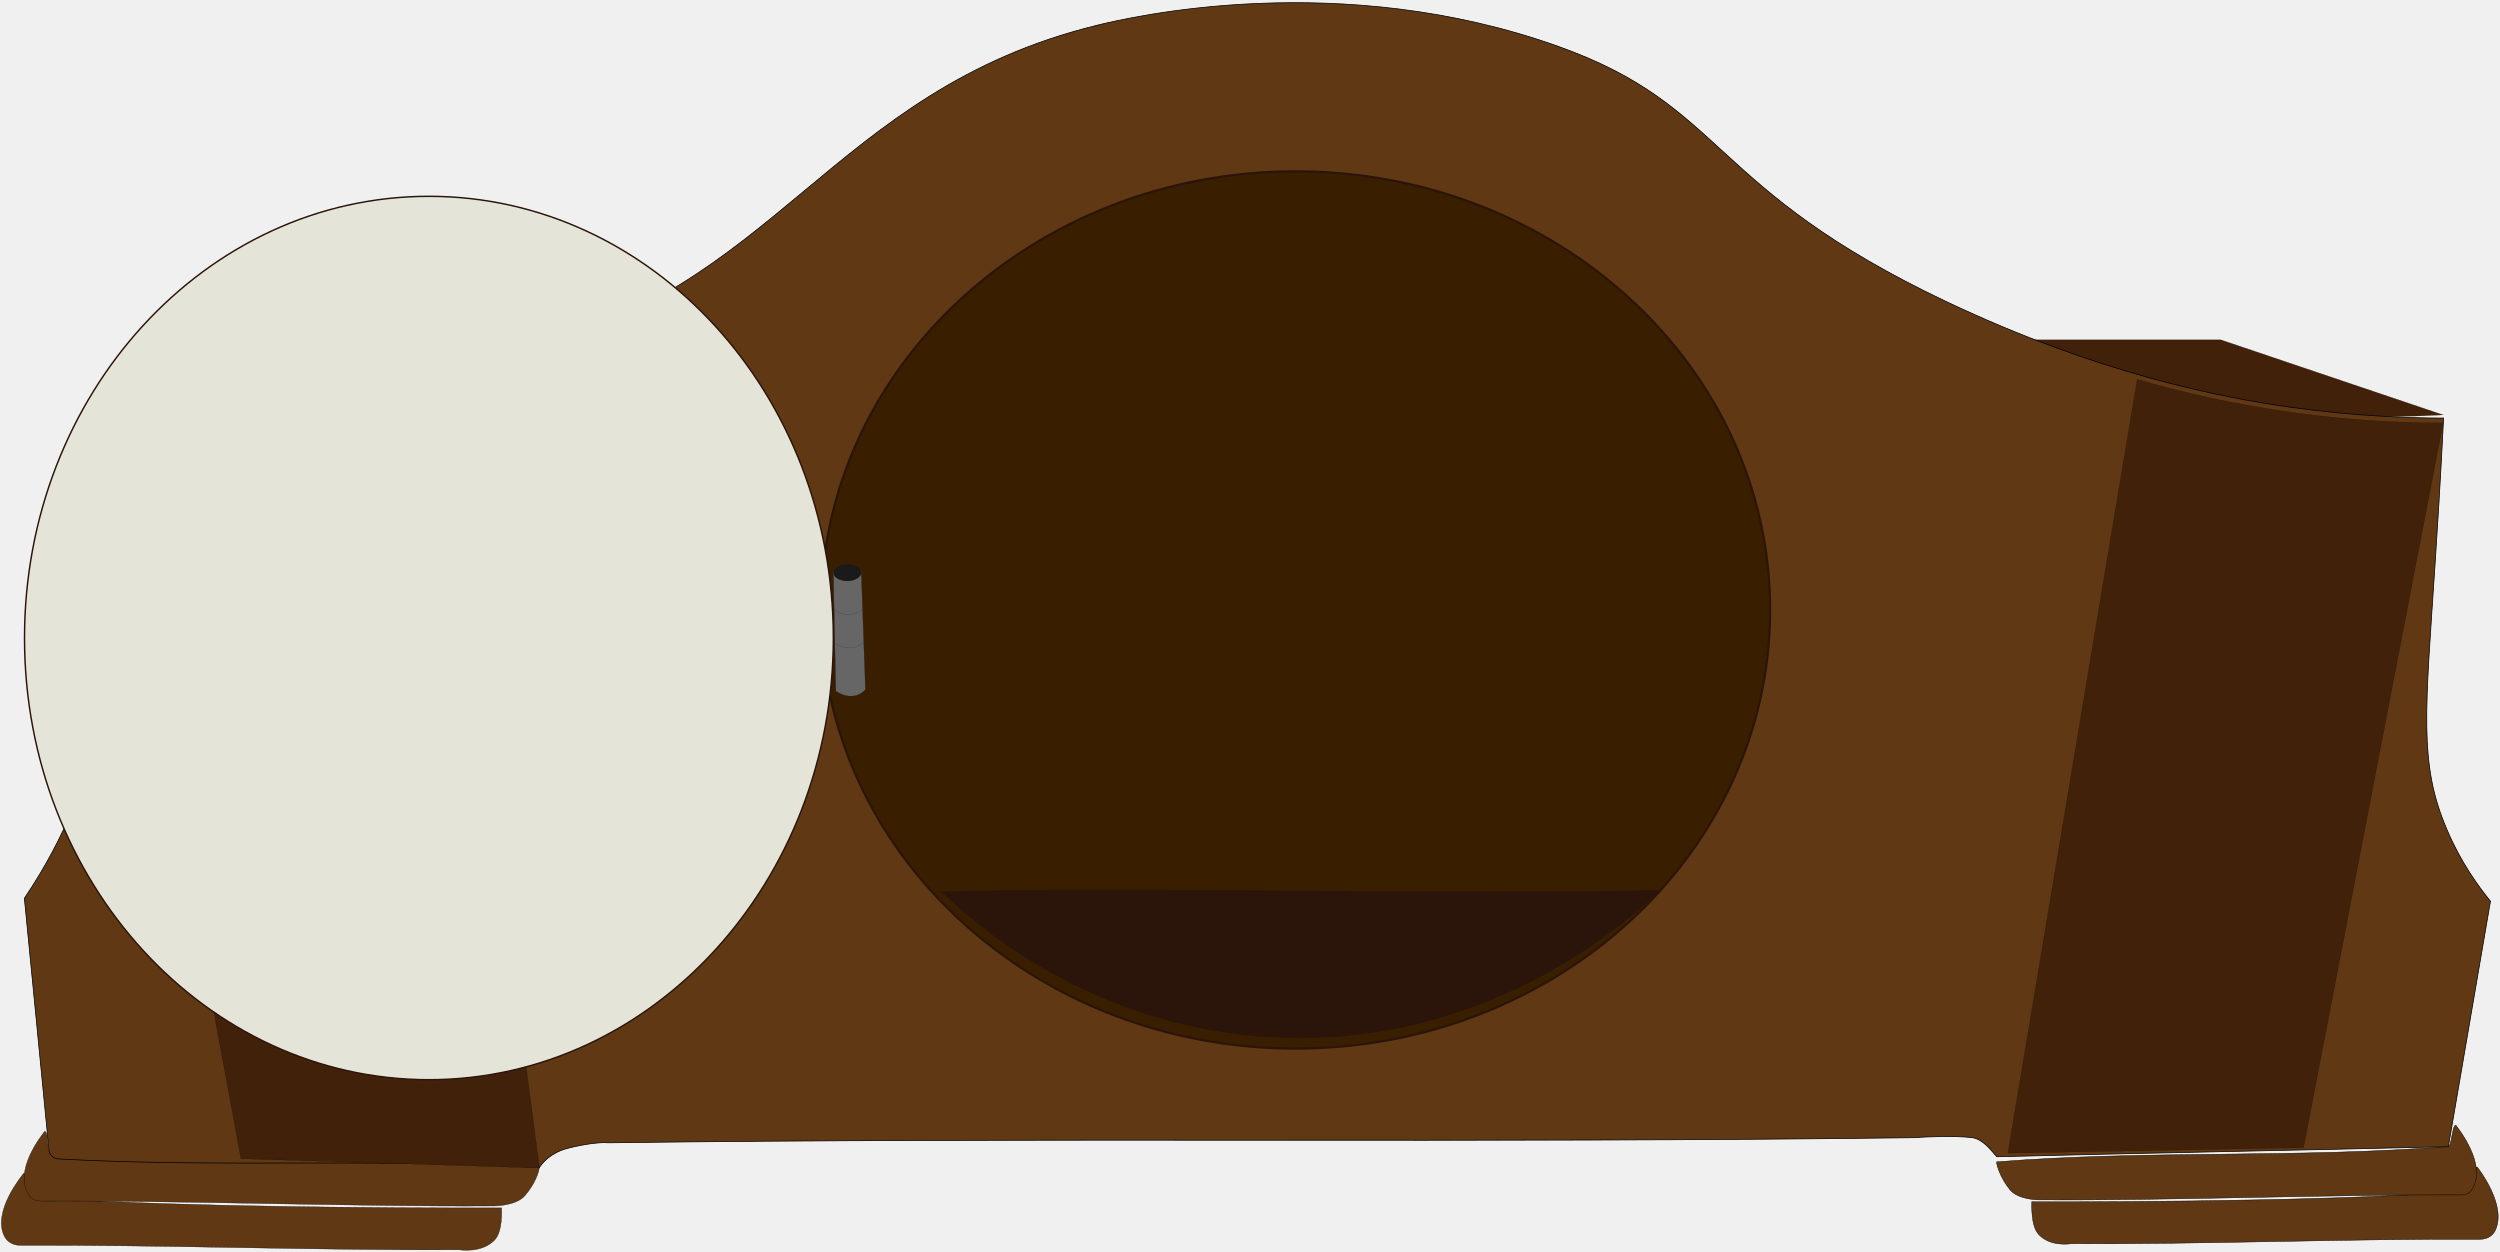
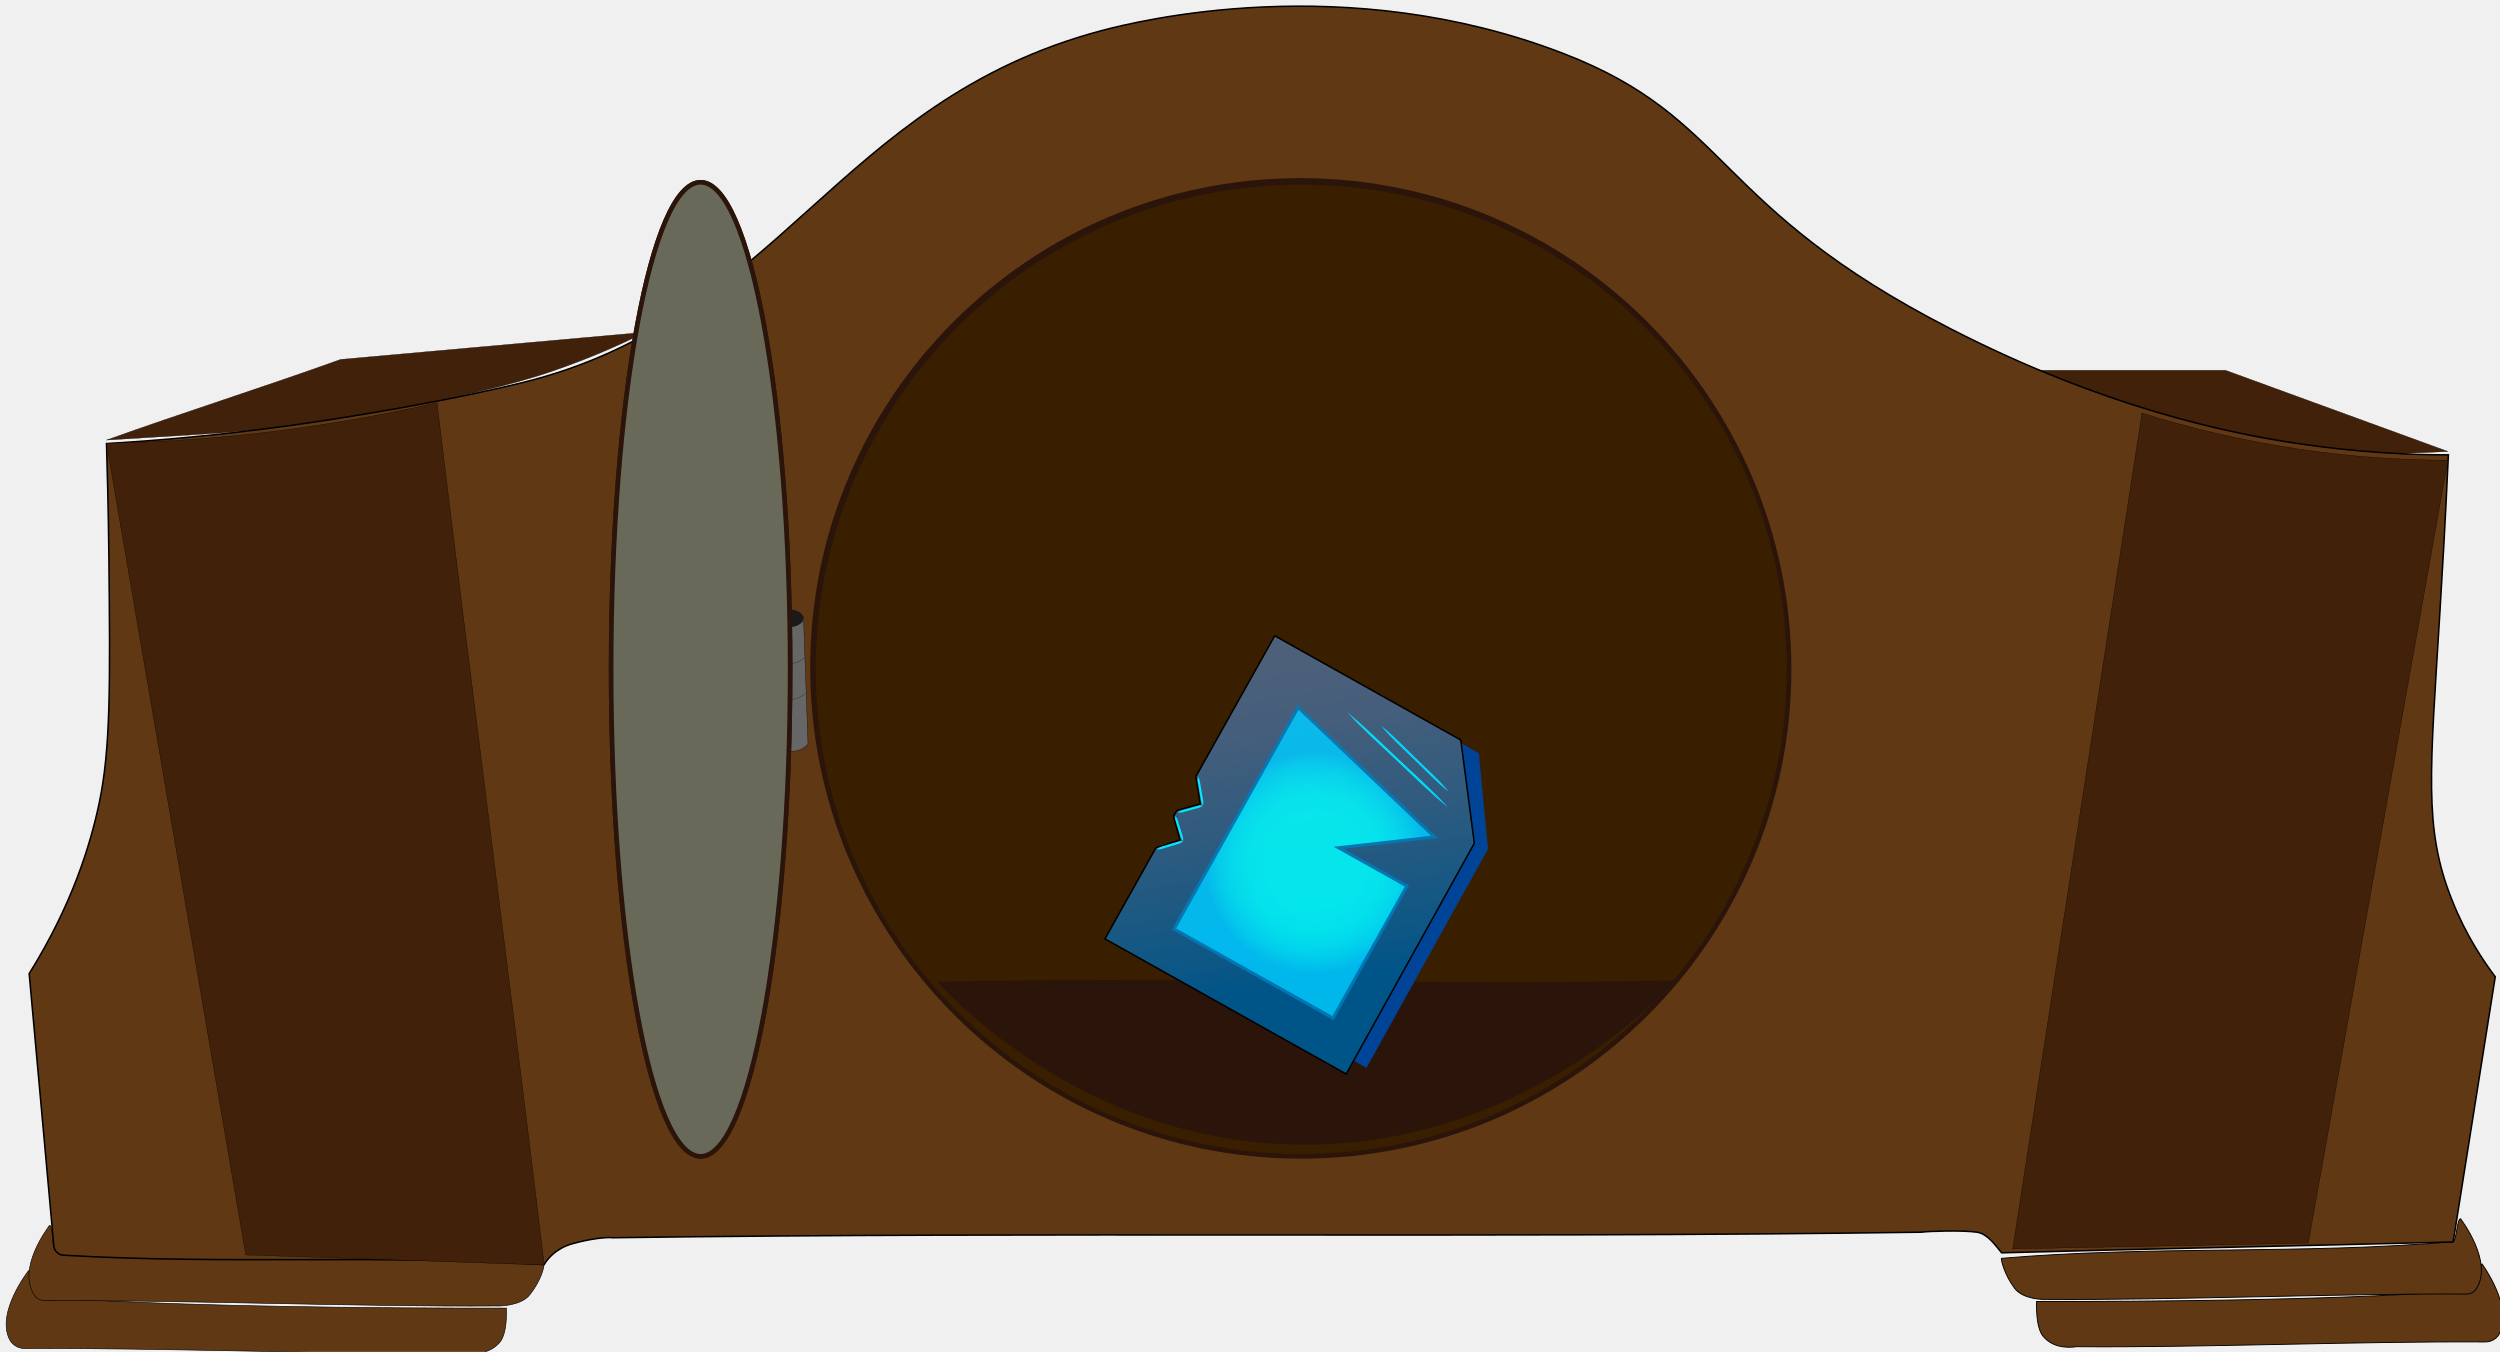
- <svg xmlns="http://www.w3.org/2000/svg" width="847" height="424" viewBox="0 0 847 424" fill="none">
-   <path d="M34.454 136.993C60.923 128.203 87.392 120.491 113.771 111.701L216.954 103.16C208.071 107.306 197.753 111.452 186.089 115.184C181.692 116.594 170.297 120.159 146.251 124.72C140.15 125.881 120.052 129.696 90.442 133.179C75.638 134.92 56.706 135.667 34.365 136.993H34.454Z" fill="#42210B" stroke="black" stroke-width="0.05" stroke-miterlimit="10" />
-   <path d="M827.709 140.559L752.34 115.101H688.815C704.607 122.399 725.872 130.525 751.892 135.915C782.129 142.218 808.418 141.554 827.799 140.559H827.709Z" fill="#42210B" stroke="black" stroke-width="0.05" stroke-miterlimit="10" />
-   <path d="M169.938 409.239C169.938 410.151 170.387 417.283 167.516 420.185C163.209 424.58 156.211 423.502 155.313 423.419C111.797 423.751 51.233 421.678 6.819 421.927C4.576 421.927 2.512 420.848 1.525 418.941C-2.871 410.483 7.806 397.795 8.075 397.463C9.421 397.546 10.588 405.59 11.933 405.673C66.665 409.653 169.938 409.239 169.938 409.239Z" fill="#603813" stroke="black" stroke-width="0.1" stroke-miterlimit="10" />
-   <path d="M182.679 395.722C182.679 396.634 181.513 400.863 177.834 405.093C174.873 408.576 167.426 408.659 166.529 408.576C122.833 408.907 58.231 406.668 13.818 406.917C12.382 406.917 10.946 406.42 10.139 405.341C3.768 396.883 14.894 383.698 15.164 383.283C16.509 383.366 15.792 390.415 17.137 390.498C71.869 394.561 127.947 391.659 182.679 395.722Z" fill="#603813" stroke="black" stroke-width="0.1" stroke-miterlimit="10" />
-   <path d="M688.367 407.166C688.367 408.078 688.008 415.209 690.61 418.112C694.558 422.507 701.108 421.429 702.005 421.346C742.561 421.678 799.087 419.604 840.45 419.853C842.514 419.853 844.488 418.775 845.385 416.868C849.512 408.41 839.553 395.722 839.284 395.39C838.028 395.473 836.951 403.517 835.695 403.6C784.642 407.58 688.367 407.166 688.367 407.166Z" fill="#603813" stroke="black" stroke-width="0.15" stroke-miterlimit="10" />
-   <path d="M676.434 393.649C676.434 394.561 677.51 398.79 680.92 403.019C683.701 406.502 690.61 406.585 691.507 406.502C732.242 406.834 792.537 404.595 833.9 404.844C835.246 404.844 836.592 404.346 837.31 403.268C843.232 394.81 832.285 381.625 832.016 381.21C830.76 381.293 830.67 388.342 829.414 388.425C778.361 392.488 727.397 389.585 676.344 393.649H676.434Z" fill="#603813" stroke="black" stroke-width="0.15" stroke-miterlimit="10" />
-   <path d="M34.454 138.071C34.723 146.447 35.082 158.72 35.262 173.646C35.71 213.534 35.89 233.851 31.942 251.016C28.981 263.953 22.79 282.777 8.255 304.338C10.857 331.454 13.997 362.386 16.599 389.751C16.779 391.327 18.124 392.571 19.919 392.654C74.382 395.639 128.306 392.405 182.769 395.556C183.666 394.063 186.537 390.581 192.19 389.088C198.471 387.429 204.123 386.932 205.918 387.181C352.438 385.273 502.727 387.346 649.247 385.439C651.849 385.107 663.244 384.776 668.179 385.439C671.858 385.937 674.639 389.834 676.523 391.907C729.371 390.581 776.656 389.751 829.504 388.507L843.77 305.333C839.732 300.357 833.721 292.148 829.055 281.118C819.365 258.645 821.787 240.651 825.017 190.895C825.735 180.281 826.812 163.198 827.889 141.637C814.968 141.637 797.382 140.891 776.746 138.071C752.251 134.671 710.798 126.545 659.386 102.164C578.454 63.77 584.915 36.155 528.298 15.838C454.186 -10.781 383.214 5.722 371.729 8.541C281.376 30.682 262.983 99.262 174.873 119.081C139.163 127.125 96.723 132.432 96.723 132.432C71.241 135.666 49.887 137.242 34.813 138.071H34.454Z" fill="#603813" stroke="black" stroke-width="0.25" stroke-miterlimit="10" />
-   <path d="M34.454 137.988L81.649 392.571L182.769 395.722C171.105 306.411 158.095 214.612 146.43 125.301C126.153 129.53 103.363 133.262 78.329 135.584C62.897 136.993 48.182 137.74 34.454 137.988Z" fill="#42210B" stroke="black" stroke-width="0.05" stroke-miterlimit="10" />
-   <path d="M724.077 128.618L680.292 390.664L780.424 388.839L827.709 143.296C812.815 143.296 795.588 142.384 776.566 139.73C756.468 136.911 738.882 132.847 724.077 128.535V128.618Z" fill="#42210B" stroke="black" stroke-width="0.05" stroke-miterlimit="10" />
-   <path d="M438.933 355.255C527.733 355.255 599.719 288.723 599.719 206.652C599.719 124.58 527.733 58.048 438.933 58.048C350.133 58.048 278.146 124.58 278.146 206.652C278.146 288.723 350.133 355.255 438.933 355.255Z" fill="#391E00" stroke="#2B140A" stroke-width="0.75" stroke-miterlimit="10" />
-   <path d="M318.91 302.009C328.337 311.206 368.84 348.8 432.91 351.543C506.844 354.69 554.765 309.189 562.534 301.525C492.179 303.219 389.178 300.315 318.91 302.009Z" fill="#2B140A" />
-   <path d="M145.319 365.804C220.99 365.804 282.333 298.805 282.333 216.157C282.333 133.509 220.99 66.51 145.319 66.51C69.647 66.51 8.304 133.509 8.304 216.157C8.304 298.805 69.647 365.804 145.319 365.804Z" fill="#E4E4D9" stroke="#2B140A" stroke-width="0.5" stroke-miterlimit="10" />
-   <path d="M282.333 193.71L283.164 234.115C283.164 234.115 288.81 238.355 293.212 233.616L291.8 193.793C291.8 192.629 285.904 188.971 282.333 193.793V193.71Z" fill="#666666" stroke="#1A1A1A" stroke-width="0.08" stroke-miterlimit="10" />
-   <path d="M287.067 196.869C289.681 196.869 291.8 195.604 291.8 194.042C291.8 192.481 289.681 191.216 287.067 191.216C284.453 191.216 282.333 192.481 282.333 194.042C282.333 195.604 284.453 196.869 287.067 196.869Z" fill="#1A1A1A" />
-   <path d="M282.333 206.43C282.333 206.43 287.316 210.504 292.215 206.43" stroke="#1A1A1A" stroke-width="0.05" stroke-miterlimit="10" />
-   <path d="M282.832 217.82C282.832 217.82 287.316 221.727 292.464 217.737" stroke="#1A1A1A" stroke-width="0.05" stroke-miterlimit="10" />
+ <svg xmlns="http://www.w3.org/2000/svg" width="405" height="219" viewBox="0 0 405 219" fill="none">
+   <g clip-path="url(#clip0_312_1173)">
+     <path d="M17.252 71.292C29.909 66.752 42.565 62.768 55.178 58.228L104.516 53.816C100.269 55.958 95.335 58.1 89.758 60.027C87.655 60.755 82.207 62.597 70.709 64.953C67.792 65.552 58.181 67.523 44.024 69.322C36.945 70.221 27.892 70.607 17.209 71.292H17.252Z" fill="#42210B" stroke="black" stroke-width="0.05" stroke-miterlimit="10" />
+     <path d="M396.554 73.134L360.516 59.984H330.141C337.691 63.754 347.859 67.951 360.301 70.735C374.759 73.99 387.33 73.648 396.597 73.134H396.554Z" fill="#42210B" stroke="black" stroke-width="0.05" stroke-miterlimit="10" />
+     <path d="M82.035 211.909C82.035 212.381 82.25 216.064 80.877 217.563C78.817 219.833 75.471 219.277 75.042 219.234C54.234 219.405 25.275 218.334 4.038 218.463C2.966 218.463 1.979 217.906 1.507 216.921C-0.595 212.552 4.51 205.999 4.639 205.827C5.283 205.87 5.84 210.025 6.484 210.068C32.654 212.124 82.035 211.909 82.035 211.909Z" fill="#603813" stroke="black" stroke-width="0.1" stroke-miterlimit="10" />
+     <path d="M88.127 204.928C88.127 205.399 87.57 207.583 85.811 209.768C84.395 211.567 80.834 211.61 80.405 211.567C59.511 211.738 28.621 210.582 7.385 210.71C6.698 210.71 6.012 210.453 5.626 209.896C2.58 205.527 7.899 198.717 8.028 198.503C8.672 198.546 8.329 202.187 8.972 202.229C35.143 204.328 61.957 202.829 88.127 204.928Z" fill="#603813" stroke="black" stroke-width="0.1" stroke-miterlimit="10" />
+     <path d="M329.926 210.839C329.926 211.31 329.755 214.993 330.999 216.492C332.887 218.763 336.018 218.206 336.447 218.163C355.839 218.334 382.868 217.263 402.646 217.392C403.633 217.392 404.577 216.835 405.006 215.85C406.979 211.481 402.217 204.928 402.088 204.756C401.488 204.799 400.973 208.954 400.372 208.997C375.961 211.053 329.926 210.839 329.926 210.839Z" fill="#603813" stroke="black" stroke-width="0.15" stroke-miterlimit="10" />
+     <path d="M324.22 203.857C324.22 204.328 324.735 206.513 326.365 208.697C327.695 210.496 330.999 210.539 331.428 210.496C350.906 210.667 379.736 209.511 399.514 209.639C400.158 209.639 400.801 209.382 401.144 208.826C403.976 204.457 398.742 197.646 398.613 197.432C398.013 197.475 397.97 201.116 397.369 201.159C372.957 203.257 348.589 201.758 324.177 203.857H324.22Z" fill="#603813" stroke="black" stroke-width="0.15" stroke-miterlimit="10" />
+     <path d="M17.252 71.849C17.381 76.175 17.553 82.514 17.639 90.224C17.853 110.826 17.939 121.32 16.051 130.186C14.635 136.868 11.675 146.591 4.725 157.727C5.969 171.733 7.471 187.709 8.715 201.844C8.801 202.658 9.444 203.3 10.302 203.343C36.344 204.885 62.129 203.215 88.17 204.842C88.599 204.071 89.972 202.272 92.675 201.501C95.678 200.645 98.381 200.388 99.239 200.516C169.299 199.531 241.161 200.602 311.221 199.617C312.465 199.445 317.913 199.274 320.273 199.617C322.032 199.874 323.362 201.887 324.263 202.958C349.533 202.272 372.142 201.844 397.412 201.201L404.233 158.241C402.303 155.671 399.428 151.431 397.197 145.734C392.564 134.127 393.722 124.832 395.267 99.133C395.61 93.65 396.125 84.827 396.64 73.691C390.462 73.691 382.053 73.305 372.185 71.849C360.473 70.093 340.652 65.895 316.069 53.303C277.37 33.471 280.459 19.208 253.388 8.714C217.95 -5.035 184.015 3.489 178.523 4.945C135.32 16.381 126.525 51.803 84.395 62.04C67.32 66.195 47.027 68.936 47.027 68.936C34.842 70.607 24.632 71.421 17.424 71.849H17.252Z" fill="#603813" stroke="black" stroke-width="0.25" stroke-miterlimit="10" />
+     <path d="M125.281 99.99L125.71 120.806C125.71 120.806 128.627 122.99 130.901 120.549L130.172 100.032C130.172 99.433 127.126 97.548 125.281 100.032V99.99Z" fill="#666666" stroke="#1A1A1A" stroke-width="0.08" stroke-miterlimit="10" />
+     <path d="M127.726 101.617C129.077 101.617 130.172 100.965 130.172 100.161C130.172 99.356 129.077 98.704 127.726 98.704C126.376 98.704 125.281 99.356 125.281 100.161C125.281 100.965 126.376 101.617 127.726 101.617Z" fill="#1A1A1A" />
+     <path d="M125.281 106.543C125.281 106.543 127.855 108.641 130.386 106.543" stroke="#1A1A1A" stroke-width="0.05" stroke-miterlimit="10" />
+     <path d="M125.538 112.411C125.538 112.411 127.855 114.424 130.515 112.368" stroke="#1A1A1A" stroke-width="0.05" stroke-miterlimit="10" />
+     <path d="M17.252 71.806C24.76 115.623 32.311 159.483 39.819 203.3L88.17 204.928C82.593 158.798 76.372 111.383 70.795 65.253C61.099 67.437 50.202 69.365 38.232 70.564C30.852 71.292 23.817 71.677 17.252 71.806Z" fill="#42210B" stroke="black" stroke-width="0.05" stroke-miterlimit="10" />
+     <path d="M210.657 187.024C254.302 187.024 289.684 151.701 289.684 108.127C289.684 64.554 254.302 29.231 210.657 29.231C167.012 29.231 131.631 64.554 131.631 108.127C131.631 151.701 167.012 187.024 210.657 187.024Z" fill="#2B140A" stroke="#2B140A" stroke-width="0.75" stroke-miterlimit="10" />
+     <path d="M347.001 66.966L326.065 202.315L373.944 201.373L396.554 74.547C389.432 74.547 381.195 74.076 372.099 72.705C362.489 71.249 354.08 69.15 347.001 66.923V66.966Z" fill="#42210B" stroke="black" stroke-width="0.05" stroke-miterlimit="10" />
+     <path d="M210.803 187.324C254.447 187.324 289.828 152.001 289.828 108.429C289.828 64.856 254.447 29.534 210.803 29.534C167.159 29.534 131.778 64.856 131.778 108.429C131.778 152.001 167.159 187.324 210.803 187.324Z" fill="#391E00" stroke="#2B140A" stroke-width="0.75" stroke-miterlimit="10" />
+     <path d="M151.813 159.055C156.446 163.938 176.353 183.897 207.843 185.353C244.18 187.024 267.734 162.867 271.552 158.798C236.973 159.697 186.349 158.155 151.813 159.055Z" fill="#2B140A" />
+     <path d="M239.561 122.019L241.061 137.547L221.364 172.993L218.372 171.317L237.701 136.47L235.502 119.745L239.561 122.019Z" fill="#004497" />
+     <path d="M206.504 103L236.647 119.887L238.845 136.612L218.083 173.99L179 152.095L186.321 139.027L187.268 137.336L191.178 136.079L190.118 132.248L190.654 131.292L194.447 130.244L193.731 125.8L206.504 103Z" fill="url(#paint0_linear_312_1173)" stroke="black" stroke-width="0.25" stroke-miterlimit="10" />
+     <path opacity="0.84" d="M210.302 114.598L190.188 150.502L215.94 164.93L227.924 143.539L216.85 137.335L232.381 135.583L210.302 114.598Z" fill="url(#paint1_radial_312_1173)" stroke="#007CBC" stroke-width="0.5" stroke-miterlimit="10" />
+     <path d="M234.472 130.699C232.033 128.785 228.57 125.331 226.266 123.203C224.002 121.032 220.36 117.784 218.305 115.441C220.745 117.356 224.207 120.809 226.511 122.938C228.776 125.108 232.418 128.356 234.472 130.699Z" fill="#00EFFF" />
+     <path d="M234.472 130.699L218.317 115.448" stroke="#0091FF" stroke-width="0.05" stroke-miterlimit="10" />
+     <path d="M234.7 128.25C232.955 126.966 230.695 124.557 229.104 123.054C227.571 121.534 225.078 119.284 223.747 117.604C225.468 118.875 227.789 121.318 229.343 122.801C230.899 124.365 233.346 126.525 234.7 128.25Z" fill="#00DFFF" />
+     <path d="M234.7 128.25L223.747 117.604" stroke="#0091FF" stroke-width="0.03" stroke-miterlimit="10" />
+     <path d="M194.882 130.504C194.682 130.199 194.54 129.733 194.508 129.36L194.311 128.187C194.241 127.794 194.067 126.81 194.003 126.436L194.076 125.817L194.346 126.371C194.41 126.745 194.59 127.747 194.654 128.121L194.85 129.295C194.941 129.651 194.975 130.137 194.889 130.492L194.882 130.504Z" fill="#00E9FF" />
+     <path d="M190.828 131.615C191.084 131.388 191.462 131.23 191.798 131.176L192.812 130.891C193.15 130.806 194.011 130.564 194.336 130.472L194.882 130.504L194.421 130.809C194.096 130.901 193.222 131.137 192.897 131.228L191.883 131.514C191.563 131.624 191.158 131.687 190.821 131.627L190.828 131.615Z" fill="#00E9FF" />
+     <path d="M191.661 136.253C191.427 136.009 191.244 135.617 191.172 135.286L190.854 134.271C190.75 133.939 190.483 133.064 190.379 132.732L190.386 132.173L190.711 132.629C190.81 132.941 191.082 133.835 191.186 134.167L191.504 135.182C191.634 135.497 191.702 135.922 191.661 136.253Z" fill="#00E9FF" />
+     <path d="M187.37 137.586C187.633 137.346 188.057 137.165 188.406 137.087L189.491 136.761C189.843 136.652 190.775 136.369 191.119 136.272L191.71 136.281L191.216 136.616C190.872 136.713 189.94 136.996 189.589 137.105L188.504 137.432C188.177 137.555 187.726 137.64 187.363 137.598L187.37 137.586Z" fill="#00E9FF" />
+     <path d="M113.5 187.323C121.508 187.323 128 152 128 108.427C128 64.853 121.508 29.53 113.5 29.53C105.492 29.53 99 64.853 99 108.427C99 152 105.492 187.323 113.5 187.323Z" fill="#69695A" stroke="#2B140A" stroke-width="0.75" stroke-miterlimit="10" />
+     <path d="M113.5 187.323C121.508 187.323 128 152 128 108.427C128 64.853 121.508 29.53 113.5 29.53C105.492 29.53 99 64.853 99 108.427C99 152 105.492 187.323 113.5 187.323Z" fill="#69695A" stroke="#2B140A" stroke-width="0.75" stroke-miterlimit="10" />
+   </g>
+   <defs>
+     <linearGradient id="paint0_linear_312_1173" x1="203.091" y1="107.337" x2="213.512" y2="170.577" gradientUnits="userSpaceOnUse">
+       <stop stop-color="#4D607A" />
+       <stop offset="0.17" stop-color="#455E7B" />
+       <stop offset="0.41" stop-color="#305B7F" />
+       <stop offset="0.72" stop-color="#0E5785" />
+       <stop offset="0.82" stop-color="#005588" />
+     </linearGradient>
+     <radialGradient id="paint1_radial_312_1173" cx="0" cy="0" r="1" gradientUnits="userSpaceOnUse" gradientTransform="translate(213.118 139.77) rotate(29.2585) scale(17.908 17.9008)">
+       <stop offset="0.45" stop-color="#00FFFF" />
+       <stop offset="0.61" stop-color="#00FBFF" />
+       <stop offset="0.75" stop-color="#00F0FF" />
+       <stop offset="0.89" stop-color="#00DEFF" />
+       <stop offset="1" stop-color="#00CAFF" />
+     </radialGradient>
+     <clipPath id="clip0_312_1173">
+       <rect width="405" height="219" fill="white" />
+     </clipPath>
+   </defs>
</svg>
